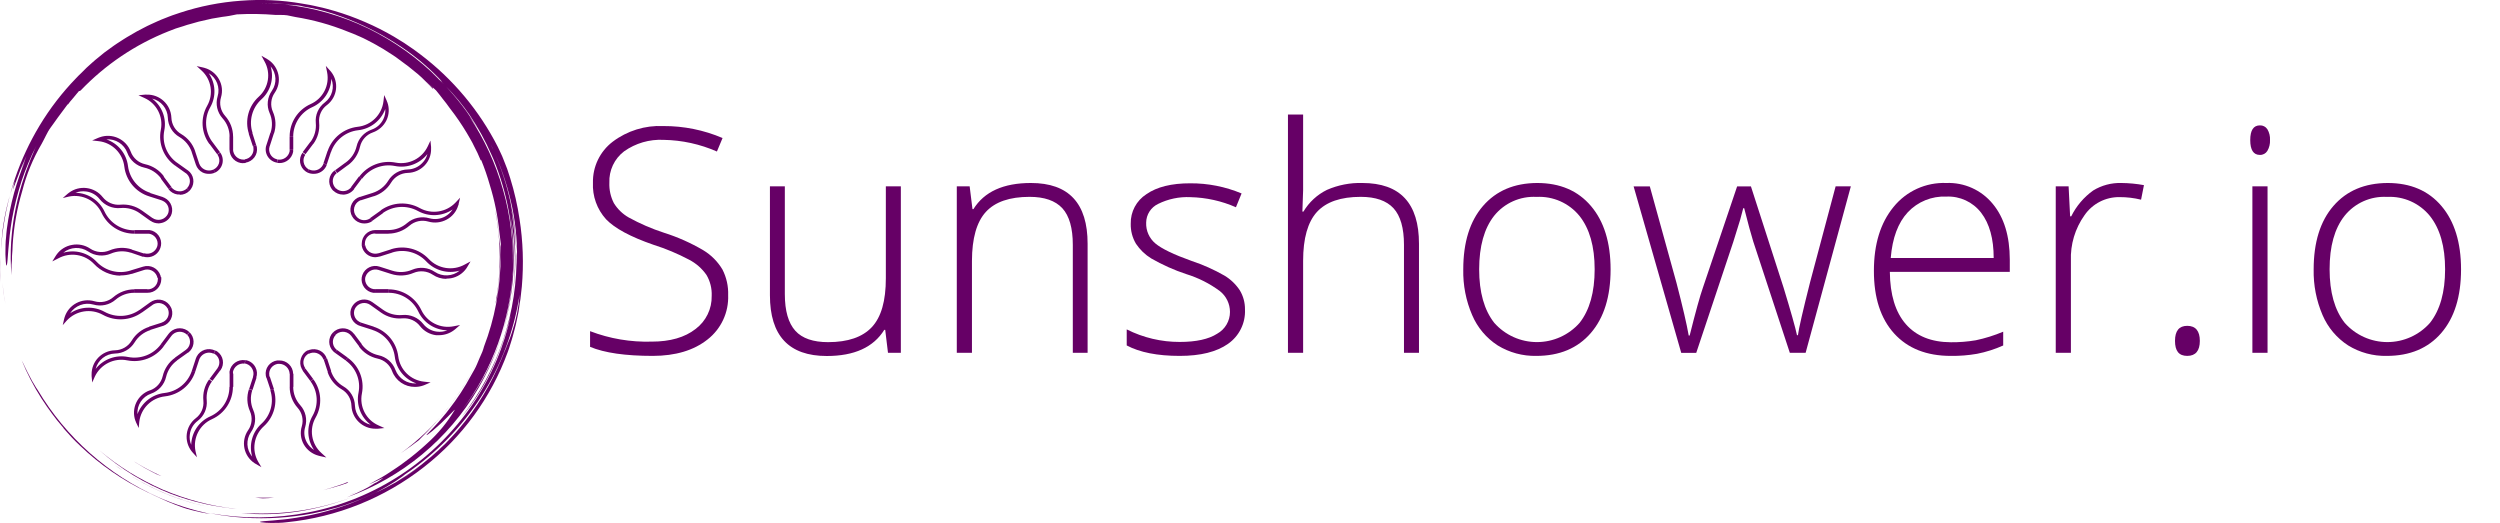
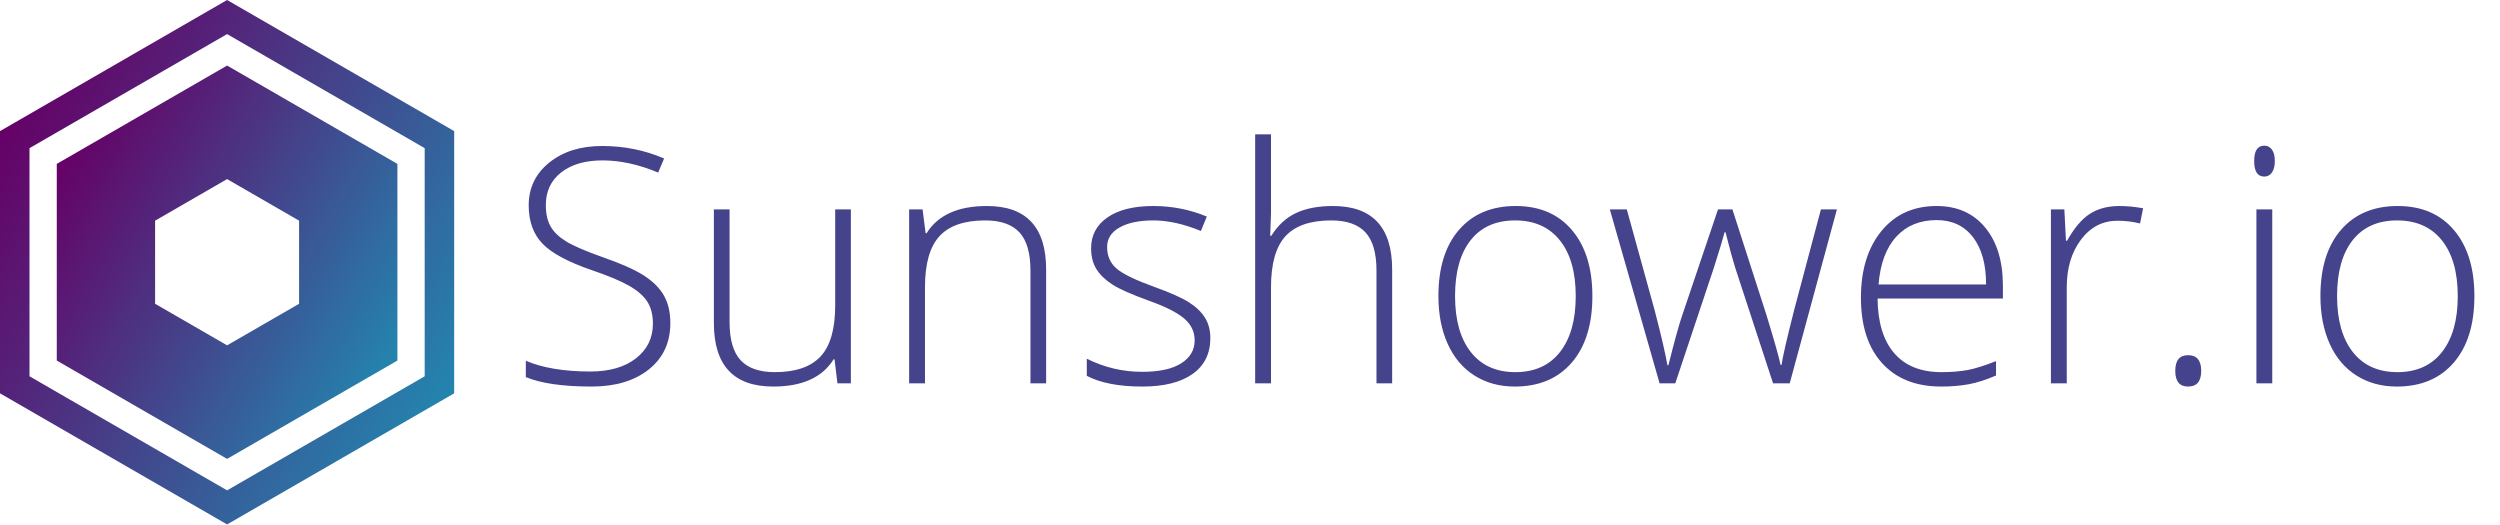
- <svg xmlns="http://www.w3.org/2000/svg" id="Layer_1" data-name="Layer 1" viewBox="0 0 478.16 100">
+ <svg xmlns="http://www.w3.org/2000/svg" xmlns:xlink="http://www.w3.org/1999/xlink" id="bf8f61e7-fcac-4ce7-ab6e-d38d9243bf4c" data-name="Layer 1" viewBox="0 0 3813.57 800">
  <defs>
-     <style>.cls-1{fill:#606;}</style>
+     <linearGradient id="f229be85-bdd8-4a9e-b034-8cef71da011f" y1="200" x2="692.82" y2="600" gradientUnits="userSpaceOnUse">
+       <stop offset="0" stop-color="#606" />
+       <stop offset="1" stop-color="#2385af" />
+     </linearGradient>
+     <linearGradient id="a2d39a07-4003-4224-83c7-93f98e752d7f" x1="86.6" y1="250" x2="606.22" y2="550" xlink:href="#f229be85-bdd8-4a9e-b034-8cef71da011f" />
  </defs>
-   <g id="logo">
-     <path class="cls-1" d="M9.62,78.75c-.36-.48-.71-1-1-1.47C8.91,77.78,9.26,78.27,9.62,78.75Z" />
-     <path class="cls-1" d="M12.17,81.94c1,1.14,2,2.25,3.15,3.31a49.57,49.57,0,0,0,12.9,8.91c1.76.81,3.37,1.64,5.27,2.36.47.18,1,.37,1.46.54s1,.32,1.6.48,1.14.29,1.76.42a18.21,18.21,0,0,0,1.94.33,50,50,0,0,1-9.91-3.17A51,51,0,0,1,7.21,74.59a9.9,9.9,0,0,1-.63-1l-.43-.71-.43-.82c-.29-.57-.62-1.15-.87-1.71s-.51-1.06-.71-1.45a45.52,45.52,0,0,0,3.79,7.3c.65,1,1.34,2,2.08,3l-.31-.41c.77,1.06,1.59,2.09,2.47,3.1Z" />
-     <path class="cls-1" d="M9.69,78.84l-.07-.09Z" />
-     <path class="cls-1" d="M.71,56.08c-.09-.67-.17-1.36-.26-2,.14,1.25.3,2.65.59,4l-.18-1C.8,56.76.74,56.42.71,56.08Z" />
-     <path class="cls-1" d="M46.12,98.14a44,44,0,0,0,11-.32,50.63,50.63,0,0,0,10.61-2.88A49.12,49.12,0,0,1,48.65,98.2C47.8,98.19,47,98.2,46.12,98.14Z" />
-     <path class="cls-1" d="M25,91l-.14-.09Z" />
-     <path class="cls-1" d="M24.81,90.86c-.46-.29-.91-.58-1.35-.88C23.9,90.28,24.35,90.57,24.81,90.86Z" />
-     <path class="cls-1" d="M23.46,90c-.48-.33-1-.66-1.43-1C22.49,89.32,23,89.65,23.46,90Z" />
-     <path class="cls-1" d="M30.14,93.76a45.85,45.85,0,0,0,9.2,3.08A47,47,0,0,1,25,91,44,44,0,0,0,30.14,93.76Z" />
-     <path class="cls-1" d="M95.14,56.64c0-.84.16-1.71.19-2.13a57,57,0,0,0,.4-7.27c-.06-.41-.23-1.19-.3-2.07s-.2-1.75-.3-2.6-.29-1.68-.46-2.51a47.06,47.06,0,0,1,.08,18.13C94.87,57.64,95,57.12,95.14,56.64Z" />
-     <path class="cls-1" d="M.48,44.15a42.43,42.43,0,0,1,2.35-9.58L2.46,36.3c.23-.51.6-1.69,1.11-2.94.12-.31.24-.63.37-1l.4-.92c.27-.6.5-1.16.73-1.6-.16.41-.32.85-.51,1.29L4,32.52l.81-1.8a58.65,58.65,0,0,0-2.12,6.19A50.53,50.53,0,0,0,1.31,43.8c-.08.54-.1,1.07-.15,1.57s-.1,1-.1,1.44c0,.91-.05,1.7,0,2.34.06,1.27.13,1.91.25,1.55.22-.7.22-4.33,1-8.87a54.88,54.88,0,0,1,1.8-7.17A47.7,47.7,0,0,1,7,27.79l-.32.68-.29.7-.6,1.42-.55,1.47c-.09.25-.19.49-.28.74s-.17.51-.25.76A51.15,51.15,0,0,0,3,39.83l-.3,1.61c-.11.54-.16,1.08-.24,1.62-.17,1.08-.23,2.17-.33,3.24a42.84,42.84,0,0,0,.07,6.32c0-.48,0-.91,0-1.33s0-.82.06-1.25,0-.88.06-1.4.07-1.11.1-1.8a46.18,46.18,0,0,1,1.83-10.3,34.85,34.85,0,0,1,3.7-9l.43-.81c.29-.54.53-1.08.84-1.62s.69-1,1-1.45.52-.76.79-1.11l2-2.69s0,.1-.11.25a14.93,14.93,0,0,1,1.06-1.32c.41-.46.8-1,1.13-1.36a.55.55,0,0,0,.34-.13A47.47,47.47,0,0,1,32.19,6l1.43-.55L35.07,5l.72-.24.73-.2L38,4.14c.83-.2,1.68-.4,2.54-.58l1.31-.22c.44-.07.88-.16,1.34-.2.9-.11,1.69-.33,2.11-.39a54.5,54.5,0,0,1,7.45.11l.93,0c.39,0,.83,0,1.25.07l1.6.33A45.61,45.61,0,0,1,66.39,6h0l1.21.47L68.83,7c.85.36,1.67.82,2.53,1.26.43.21.83.48,1.26.72a14.25,14.25,0,0,1,1.25.75c.81.53,1.63,1,2.39,1.6,1.29.91,2.48,1.85,3.55,2.75l.08.06,0,0,.78.7.75.74.75.74c.25.25.48.51.72.77a.48.48,0,0,1-.11-.33l-1.24-1.17,1.87,1.71c.2.25.42.5.62.77l.64.83.68.86.68.93a46.22,46.22,0,0,1,3.25,4.74c.47.84,1,1.66,1.39,2.52l.65,1.29.58,1.33c.17.28.1,0,.12,0a45.31,45.31,0,0,1,1.67,4.84,45.46,45.46,0,0,1,1.83,9.1c.12.73.17,1.47.28,2.2,0,.42,0,.94-.07,1.55s0,1.17,0,1.75,0,1.17-.07,1.76c0,.4-.07.83-.1,1.3s-.07,1-.14,1.51-.14,1.1-.22,1.69-.21,1.2-.31,1.83a46.86,46.86,0,0,1-2.32,8.19,8.62,8.62,0,0,1-.32,1c-.34.79-.7,1.56-1,2.32s-.75,1.47-1.14,2.17a45.43,45.43,0,0,1-4.27,6.55c-.18.23-.35.47-.53.69l-.54.64c-.35.41-.67.82-1,1.18-.67.71-1.24,1.38-1.77,1.88s-.55.65-.13.35c.21-.15.51-.38.86-.67l1.14-1c.42-.36.82-.76,1.2-1.14s.76-.73,1-1c.59-.63,1-1,.9-.84a27.5,27.5,0,0,1-5.24,6.36,49.1,49.1,0,0,1-4.48,3.69c-.84.65-1.78,1.24-2.73,1.88s-2,1.24-3.1,1.82c-2.41,1.29,1.81-.78,1.92-.8a11.09,11.09,0,0,1-1.28.87c-.79.42-1.58.84-2.4,1.2-.48.22-1,.45-1.44.65l-1.47.59.78-.3A40.21,40.21,0,0,0,72,92.24c-.5.3-1,.65-1.66,1s-1.32.69-2,1-1.34.61-2,.89a47.8,47.8,0,0,0,25.1-20.8,49.33,49.33,0,0,0,4.46-10A46.5,46.5,0,0,1,88.4,78.41a48.59,48.59,0,0,0,9.68-26.78c0,.53,0,1.07-.09,1.6s-.07,1.07-.13,1.6c-.14,1.06-.24,2.13-.45,3.18a47,47,0,0,1-1.5,6.25,48.55,48.55,0,0,0,2.23-11.57,50.68,50.68,0,0,0-.57-11.75,46.43,46.43,0,0,1,.33,16.55,47.89,47.89,0,0,0,.55-11.22c0-1.43-.23-2.86-.37-4.18s-.36-2.52-.55-3.5a58.53,58.53,0,0,1,1.23,9.59,50,50,0,0,0-4.1-18.78A51.07,51.07,0,0,1,98,39.82a45.14,45.14,0,0,1,.85,10.88c0-.42,0-.83,0-1.25s0-.84-.06-1.26A49.27,49.27,0,0,1,88.29,79.75a40.68,40.68,0,0,0,5.72-9,60.84,60.84,0,0,0,3.73-10.68,48.15,48.15,0,0,1-7.3,17.17A49.33,49.33,0,0,1,59,98a50.9,50.9,0,0,1-18.82.16l1.61.3c.54.1,1.09.16,1.63.23,1.08.17,2.18.24,3.27.33a52.48,52.48,0,0,0,13.15-.83c1.08-.24,2.17-.44,3.23-.75.53-.15,1.08-.28,1.61-.44l1.59-.51c-.8.24-1.65.57-2.55.81l-1.13.33a49.83,49.83,0,0,0,6.94-2.38c1-.44,2-.92,3-1.43a55,55,0,0,1-5.76,2.58,53.66,53.66,0,0,1-11.64,2.85c-.6.09-1.14.12-1.63.17l-1.3.13c-.77.06-1.34.09-1.73.13-.79.08-.91.15-.59.21a15.74,15.74,0,0,0,2,.13c.91,0,2,0,3-.14A50.83,50.83,0,0,0,81.09,89.33a49.26,49.26,0,0,0,16-21.93c.2-.5.35-1,.51-1.53s.33-1,.47-1.54c.26-1,.58-2.07.78-3.13l.33-1.58L99.41,58l.13-.8.09-.8.18-1.6a53.49,53.49,0,0,0-.44-12.89,52,52,0,0,0-1.78-7.81L97,32.29c-.22-.59-.44-1.14-.65-1.66l-.3-.75-.31-.67-.53-1.12A51.32,51.32,0,0,0,80.37,10.38l-1.21-.9-1.25-.85-.63-.43-.65-.4L75.33,7a49.68,49.68,0,0,0-5.5-2.78,50.29,50.29,0,0,0-5.89-2.14c-1-.27-2-.58-3.08-.79-.52-.11-1-.24-1.56-.34L57.72.68A46.76,46.76,0,0,0,46.08.14a48.19,48.19,0,0,0-11.66,2.3L33,2.92c-.47.16-.93.36-1.4.54s-.93.36-1.39.57l-1.36.62c-.46.2-.9.43-1.34.66L26.19,6l-1.29.75c-.43.25-.86.49-1.28.77l-1.25.81c-.42.26-.81.57-1.21.85s-.81.57-1.2.87L18.8,11c-.39.3-.76.62-1.13.95l-1.11,1-1,1c-.35.34-.71.67-1,1a50.35,50.35,0,0,0-7,9.09,52.22,52.22,0,0,0-4.66,10,53.39,53.39,0,0,0-2.72,20A63.42,63.42,0,0,1,.48,44.15ZM76.33,92A52.41,52.41,0,0,0,81,88.6,43.46,43.46,0,0,1,76.33,92ZM98,63.28c-.16.48-.3,1-.47,1.4L97,66l-.25.66-.28.65q-.27.65-.54,1.32a51,51,0,0,1-3.54,7,49.53,49.53,0,0,1-4.6,6.37c-.83,1-1.73,1.93-2.62,2.87l-1.39,1.33c-.45.45-.95.85-1.43,1.27l-1.2,1a47.1,47.1,0,0,0,4.24-3.87,48.81,48.81,0,0,1-6.28,5.39c-.56.38-1.1.79-1.67,1.15l-1.73,1.1-1.84,1c-.63.34-1.29.65-2,1,.39-.23.89-.5,1.44-.8s1.13-.65,1.69-1,1.08-.67,1.51-1a9.07,9.07,0,0,0,.94-.69l-.75.49c.27-.18.54-.35.81-.54l0,0a51.31,51.31,0,0,0,14.63-15,49.94,49.94,0,0,0,7.24-19.36A28.71,28.71,0,0,1,98,63.28ZM94.37,28.72c-.16-.36-.32-.73-.5-1.08A11.66,11.66,0,0,1,94.37,28.72ZM89.83,22A48.71,48.71,0,0,1,94,29.59l.39.88a49.14,49.14,0,0,1,3.7,20.11,50.27,50.27,0,0,0-.36-6.72,47.55,47.55,0,0,0-1.52-7.58,49.15,49.15,0,0,0-6.45-14c.26.35.54.74.82,1.15s.58.84.85,1.3l-.34-.59-.37-.57L90,22.44c-.5-.75-1-1.48-1.58-2.22S87.3,18.79,86.7,18.1c-.45-.5-.88-1-1.34-1.52A40.61,40.61,0,0,1,89.83,22ZM52.07.61c.79,0,1.58.12,2.37.17s1.29.15,1.93.22l.65.05c.25,0,.56.1.95.19a38.23,38.23,0,0,1,7.52,2,54.59,54.59,0,0,1,10.14,5,44.55,44.55,0,0,1,8.2,6.6c1.08,1.15.77.9.17.34l.89.93c-.4-.39-.78-.78-1.19-1.16l-1.24-1.1c.3.26,1,.88,1.53,1.33A50.09,50.09,0,0,0,70.34,5.4,48.77,48.77,0,0,0,54.48.86c.87.1,1.3.12,1.7.13C55.6.92,55,.83,54.42.78,53.62.73,52.83.66,52,.62L49.7.57C50.49.57,51.28.59,52.07.61Z" />
-     <path class="cls-1" d="M62.32,97.68l.23-.07-.72.19Z" />
-     <path class="cls-1" d="M86.23,77.33A45.27,45.27,0,0,0,91.8,67.8h0A45.85,45.85,0,0,1,76.64,86.7c1.28-.87,2.43-1.72,3.45-2.49A70.51,70.51,0,0,0,86.23,77.33Z" />
-     <path class="cls-1" d="M19,86.12a45.77,45.77,0,0,0,13.68,8.33,46.22,46.22,0,0,0,6.18,1.86c1,.26,2.11.43,3.17.62.53.09,1.07.14,1.6.22s1.07.14,1.61.18A47.09,47.09,0,0,1,38,96a50.45,50.45,0,0,1-6.86-2.35,54.62,54.62,0,0,1-6.39-3.34A50,50,0,0,1,19,86.12Z" />
-     <path class="cls-1" d="M66.58,92.17l-1.19.46-1.22.4c-.81.29-1.64.5-2.47.73.83-.21,1.67-.4,2.49-.66l1.23-.37,1.2-.43C66.57,92.27,66.29,92.32,66.58,92.17Z" />
-     <path class="cls-1" d="M52.5,95.18c-.62,0-1.25,0-1.88,0s-1.26,0-1.89,0l.85.08.7.06C51,95.29,51.76,95.27,52.5,95.18Z" />
-     <path class="cls-1" d="M27.64,89.49c.72.42,1.49.78,2.25,1.19a8.78,8.78,0,0,0,1,.37c-.93-.39-1.81-.87-2.71-1.32-.45-.23-.88-.49-1.31-.74s-.87-.49-1.28-.76l.5.33.53.31Z" />
-   </g>
-   <path id="SvgjsG1384" class="cls-1" d="M48.25,25.38,49,27.76l-.64.2-.79-2.38Zm3.47,0,.64.2L51.58,28l-.64-.2Zm-4.11.21a6.73,6.73,0,0,1,1.88-7.09,5.46,5.46,0,0,0,1.09-6.77L50,10.66l1.07.62.26.16a4.51,4.51,0,0,1,1.93,2.91,4.46,4.46,0,0,1-.72,3.4,3.7,3.7,0,0,0-.35,3.62,5.83,5.83,0,0,1,.2,4.21l-.64-.2a5.22,5.22,0,0,0-.18-3.75A4.34,4.34,0,0,1,52,17.37a3.83,3.83,0,0,0-.24-4.68A6.09,6.09,0,0,1,50,19a6.09,6.09,0,0,0-1.7,6.41Zm-.67,5.53-.1-.65a1.93,1.93,0,0,0,1.63-2.19h0c0-.1,0-.2-.07-.3l.63-.2a2.79,2.79,0,0,1,.1.39,2.53,2.53,0,0,1-.47,1.92A2.64,2.64,0,0,1,46.94,31.12Zm6.09,0a2.58,2.58,0,0,1-2.1-3.32s0,0,0,0l.64.2a1.92,1.92,0,0,0,1.23,2.42h0l.3.07Zm-12.43-4,1.49,2-.54.39-1.49-2Zm3.29-1h.7v2.5h-.7Zm-3.83,1.44a6.73,6.73,0,0,1-.44-7.32,5.46,5.46,0,0,0-1.09-6.77l-.91-.83,1.22.27.3.08a4.54,4.54,0,0,1,2.75,2.18,4.43,4.43,0,0,1,.38,3.45,3.73,3.73,0,0,0,.8,3.56,5.92,5.92,0,0,1,1.51,3.95h-.67a5.22,5.22,0,0,0-1.35-3.51,4.37,4.37,0,0,1-.94-4.18A3.86,3.86,0,0,0,39.92,14a6.1,6.1,0,0,1,.29,6.52,6.08,6.08,0,0,0,.39,6.61ZM41.16,33l-.3-.59a1.92,1.92,0,0,0,1-1.12,1.88,1.88,0,0,0-.12-1.47,2.26,2.26,0,0,0-.16-.26l.54-.39A2.58,2.58,0,0,1,41.16,33Zm5.37-1.78A2.61,2.61,0,0,1,43.9,28.6h.67a2,2,0,0,0,2,1.93l.31,0,.1.65A2.73,2.73,0,0,1,46.53,31.19Zm-12.66-.1,2.06,1.47-.39.54-2.06-1.47Zm3.44-2.21.79,2.38-.64.2-.79-2.38Zm-3.84,2.75a6.76,6.76,0,0,1-2.71-6.83,5.49,5.49,0,0,0-3.16-6.1l-1.12-.51,1.24-.12.31,0a4.6,4.6,0,0,1,4.75,4.4,3.76,3.76,0,0,0,1.88,3.14,6,6,0,0,1,2.67,3.29l-.64.2a5.35,5.35,0,0,0-2.38-2.93,4.41,4.41,0,0,1-2.21-3.69,3.9,3.9,0,0,0-3-3.65,6.12,6.12,0,0,1,2.32,6.11,6.09,6.09,0,0,0,2.45,6.16Zm2.77,4.87L35.76,36a1.91,1.91,0,0,0,0-2.7l0,0-.23-.2.39-.53a2.58,2.58,0,0,1,.59,3.6,3,3,0,0,1-.27.33ZM40,33.25A2.74,2.74,0,0,1,38.77,33a2.61,2.61,0,0,1-1.31-1.51l.64-.2a2,2,0,0,0,2.46,1.24,1.39,1.39,0,0,0,.28-.12l.3.59a2.5,2.5,0,0,1-.38.15A2.36,2.36,0,0,1,40,33.25ZM28.72,36.92l2.42.77-.21.63-2.42-.77Zm2.58-3.16,1.49,2-.54.39-1.49-2Zm-2.79,3.79a6.83,6.83,0,0,1-4.73-5.67A5.55,5.55,0,0,0,18.86,27l-1.23-.14,1.14-.49.29-.11A4.65,4.65,0,0,1,25,29a3.8,3.8,0,0,0,2.77,2.41,6.06,6.06,0,0,1,3.58,2.32l-.55.39a5.41,5.41,0,0,0-3.19-2.06,4.46,4.46,0,0,1-3.26-2.84,3.94,3.94,0,0,0-4-2.56,6.19,6.19,0,0,1,4.13,5.1,6.19,6.19,0,0,0,4.27,5.12Zm4.15,3.78-.6-.3a1.88,1.88,0,0,0,.12-1.47,1.92,1.92,0,0,0-1-1.12,1.69,1.69,0,0,0-.28-.12l.21-.63a1.8,1.8,0,0,1,.38.16,2.61,2.61,0,0,1,1.31,1.51A2.56,2.56,0,0,1,32.66,41.33Zm1.72-4.13-.42,0a2.65,2.65,0,0,1-1.72-1l.54-.39a2,2,0,0,0,2.73.43l.23-.2.48.47a2.58,2.58,0,0,1-1.84.75ZM25.69,44h2.5v.7h-2.5Zm1.42-3.76,2.06,1.47-.39.54-2.06-1.47ZM25.69,44.7a6.91,6.91,0,0,1-6.27-4,5.64,5.64,0,0,0-6.21-3.11L12,37.88l.93-.81.24-.19a4.66,4.66,0,0,1,6.47.82A3.84,3.84,0,0,0,23,39.15a6.13,6.13,0,0,1,4.13,1.11l-.39.53a5.48,5.48,0,0,0-3.68-1,4.52,4.52,0,0,1-4-1.7,3.88,3.88,0,0,0-2.62-1.47,4,4,0,0,0-2,.25A6.26,6.26,0,0,1,20,40.48a6.28,6.28,0,0,0,5.66,3.57v.65ZM30.79,47l-.66-.1a1.93,1.93,0,0,0-1.63-2.2h0a1.56,1.56,0,0,0-.31,0V44a2.73,2.73,0,0,1,.41,0,2.59,2.59,0,0,1,2.19,3Zm-.48-4.28a2.6,2.6,0,0,1-1.54-.5l.39-.53a2,2,0,0,0,2.74-.43,2.26,2.26,0,0,0,.16-.26l.6.3a2.63,2.63,0,0,1-1.94,1.38A1.84,1.84,0,0,1,30.31,42.74ZM27.37,51l.21.63-2.42.77L25,51.72Zm-2.2-3.27,2.42.77-.21.63L25,48.31Zm-2.13,5A7.05,7.05,0,0,1,18,50.5a5.67,5.67,0,0,0-6.88-1.07L10,50,10.62,49c.05-.09.11-.17.17-.26a4.6,4.6,0,0,1,3-1.9,4.66,4.66,0,0,1,3.46.71,3.89,3.89,0,0,0,3.68.35,6.13,6.13,0,0,1,4.28-.2l-.21.63a5.44,5.44,0,0,0-3.81.18,4.55,4.55,0,0,1-4.33-.41,4,4,0,0,0-4.76.24,6.32,6.32,0,0,1,6.39,1.74A6.32,6.32,0,0,0,25,51.73l.21.63A7.26,7.26,0,0,1,23,52.68Zm7.08.43a2,2,0,0,0-2.28-1.59l-.26.06L27.37,51a2.65,2.65,0,0,1,3.33,1.71c0,.11.06.23.09.34ZM28.18,49.2a2.45,2.45,0,0,1-.81-.13l.21-.63a2,2,0,0,0,2.47-1.24,1.63,1.63,0,0,0,.07-.3l.66.1a2,2,0,0,1-.1.4A2.61,2.61,0,0,1,28.18,49.2Zm.6,8.58.4.54-2.06,1.47-.39-.53ZM25.69,55.3h2.5V56h-2.5ZM12,62.19l.27-1.2a2.45,2.45,0,0,1,.08-.29,4.63,4.63,0,0,1,5.72-3.08,3.85,3.85,0,0,0,3.61-.79,6.14,6.14,0,0,1,4-1.49V56a5.43,5.43,0,0,0-3.57,1.32,4.55,4.55,0,0,1-4.25.93,4,4,0,0,0-4.45,1.67A6.34,6.34,0,0,1,20,59.64a6.33,6.33,0,0,0,6.72-.39l.39.53a7,7,0,0,1-7.44.43,5.67,5.67,0,0,0-6.88,1.08ZM32.06,59a2,2,0,0,0-2.63-.84,2.26,2.26,0,0,0-.26.16l-.39-.53a2.5,2.5,0,0,1,.35-.21,2.64,2.64,0,0,1,2-.15,2.61,2.61,0,0,1,1.53,1.29Zm-3.87-3v-.66a1.93,1.93,0,0,0,2-1.89c0-.11,0-.22,0-.33l.66-.1a2.69,2.69,0,0,1,0,.4A2.61,2.61,0,0,1,28.19,56Zm4.06,7.85.54.39-1.5,2-.54-.39Zm-1.32-2.14.21.63-2.42.77-.21-.63ZM17.64,73.16l-.12-1.22c0-.1,0-.2,0-.3A4.57,4.57,0,0,1,22,67a3.84,3.84,0,0,0,3.19-1.85,6,6,0,0,1,3.35-2.64l.21.63a5.42,5.42,0,0,0-3,2.34A4.47,4.47,0,0,1,22,67.62a3.93,3.93,0,0,0-3.71,2.94,6.31,6.31,0,0,1,6.21-2.28,6.29,6.29,0,0,0,6.26-2.41l.54.39a7,7,0,0,1-6.94,2.67A5.61,5.61,0,0,0,18.15,72Zm15.15-8.92-.54-.39a2.61,2.61,0,0,1,.27-.31,2.66,2.66,0,0,1,3.72,0l-.48.47A2,2,0,0,0,33,64,2.2,2.2,0,0,0,32.79,64.24Zm-1.66-1.91-.21-.63a1.93,1.93,0,0,0,1.27-2.4v0a1.39,1.39,0,0,0-.12-.28l.6-.3a3,3,0,0,1,.16.37,2.59,2.59,0,0,1-1.67,3.26Zm6.33,6.24.64.2-.78,2.38-.64-.2Zm-1.93-1.64.39.53-2.06,1.47-.39-.53Zm-9,14.93L26,80.74c0-.09-.08-.19-.11-.28a4.54,4.54,0,0,1,2.73-5.79l.05,0a3.78,3.78,0,0,0,2.45-2.73,6,6,0,0,1,2.36-3.52l.39.53a5.35,5.35,0,0,0-2.1,3.13,4.45,4.45,0,0,1-2.88,3.21,3.88,3.88,0,0,0-2.6,3.93,6.26,6.26,0,0,1,5.19-4.06,6.22,6.22,0,0,0,5.2-4.2l.64.2a6.91,6.91,0,0,1-5.76,4.65,5.56,5.56,0,0,0-4.92,4.85ZM38.1,68.77l-.64-.2a1.8,1.8,0,0,1,.16-.38,2.65,2.65,0,0,1,3.54-1.13l-.3.59a2,2,0,0,0-2.64.85,1.11,1.11,0,0,0-.12.27Zm-2.18-1.31-.39-.53A1.91,1.91,0,0,0,36,64.27s0,0,0,0a2.2,2.2,0,0,0-.2-.23l.47-.47a2.61,2.61,0,0,1,.27.31A2.57,2.57,0,0,1,36,67.44Zm8,4h.7V74h-.7Zm-2.34-1,.54.39-1.49,2-.54-.39Zm-3.91,17-.83-.92-.2-.24A4.48,4.48,0,0,1,37.43,80a3.71,3.71,0,0,0,1.47-3.34A5.92,5.92,0,0,1,40,72.56l.54.39a5.27,5.27,0,0,0-1,3.62,4.39,4.39,0,0,1-1.73,3.93,3.81,3.81,0,0,0-1.5,2.57,3.72,3.72,0,0,0,.26,2,6.14,6.14,0,0,1,3.66-5.44A6.16,6.16,0,0,0,43.88,74h.67a6.8,6.8,0,0,1-4,6.17,5.48,5.48,0,0,0-3.16,6.11Zm6.93-16H43.9a2.83,2.83,0,0,1,0-.41,2.63,2.63,0,0,1,3-2.15l-.11.65a2,2,0,0,0-2.24,1.6C44.58,71.3,44.58,71.4,44.57,71.5Zm-2.48-.62-.54-.39a1.9,1.9,0,0,0-.4-2.67l0,0a2.26,2.26,0,0,0-.26-.16l.3-.59a2.5,2.5,0,0,1,.35.21,2.56,2.56,0,0,1,.61,3.57A.09.09,0,0,1,42.09,70.88Zm9.48,1.18.79,2.38-.64.2-.79-2.38Zm-3.17,0,.64.2-.78,2.38-.64-.2ZM50,89.36l-1.07-.62-.26-.16a4.49,4.49,0,0,1-1.26-6.23l.05-.07a3.7,3.7,0,0,0,.35-3.62,5.83,5.83,0,0,1-.2-4.21l.64.2a5.22,5.22,0,0,0,.18,3.75A4.34,4.34,0,0,1,48,82.66a3.85,3.85,0,0,0,.24,4.68A6.13,6.13,0,0,1,50,81.05a6.09,6.09,0,0,0,1.7-6.41l.64-.2a6.73,6.73,0,0,1-1.88,7.09,5.46,5.46,0,0,0-1.09,6.77Zm.94-17.1a2.6,2.6,0,0,1-.1-.4,2.53,2.53,0,0,1,.47-1.92,2.59,2.59,0,0,1,1.72-1l.11.65a2,2,0,0,0-1.28.77,1.88,1.88,0,0,0-.35,1.43c0,.1,0,.2.07.3Zm-1.91,0-.64-.2a1.88,1.88,0,0,0-.12-1.47,2,2,0,0,0-1.14-1l-.3-.07.1-.65a2.57,2.57,0,0,1,1.93,1.38A2.47,2.47,0,0,1,49,72.26Zm9.39-1.76,1.49,2-.54.39-1.49-2Zm-3,1h.7V74h-.7Zm7,16-1.22-.27-.3-.08A4.58,4.58,0,0,1,58.1,85a4.43,4.43,0,0,1-.38-3.45,3.73,3.73,0,0,0-.8-3.56,5.92,5.92,0,0,1-1.51-4h.67a5.22,5.22,0,0,0,1.35,3.51,4.37,4.37,0,0,1,.94,4.18,3.76,3.76,0,0,0,.33,2.95,3.92,3.92,0,0,0,1.37,1.43,6.08,6.08,0,0,1-.29-6.52,6.08,6.08,0,0,0-.39-6.61l.54-.39a6.73,6.73,0,0,1,.44,7.32,5.46,5.46,0,0,0,1.09,6.77Zm-4.49-16.6a2,2,0,0,1-.21-.35,2.53,2.53,0,0,1-.16-2A2.61,2.61,0,0,1,58.82,67l.3.59a1.92,1.92,0,0,0-1,1.12,1.88,1.88,0,0,0,.12,1.47,2.26,2.26,0,0,0,.16.26Zm-1.81.62H55.4a2,2,0,0,0-2-1.93l-.31,0L53,68.94l.41,0A2.61,2.61,0,0,1,56.07,71.5Zm8.37-4.57L66.5,68.4l-.39.53-2.06-1.47Zm-1.93,1.63.78,2.38-.64.2-.78-2.38ZM71.83,82a4.59,4.59,0,0,1-4.61-4.4,3.76,3.76,0,0,0-1.88-3.14,6,6,0,0,1-2.68-3.29l.64-.2a5.32,5.32,0,0,0,2.38,2.93,4.41,4.41,0,0,1,2.21,3.68,3.88,3.88,0,0,0,3,3.65,6.12,6.12,0,0,1-2.32-6.11,6.09,6.09,0,0,0-2.45-6.16l.39-.53a6.76,6.76,0,0,1,2.71,6.83,5.48,5.48,0,0,0,3.17,6.1l1.13.51L72.27,82,72,82ZM64.05,67.46a3.88,3.88,0,0,1-.31-.26,2.57,2.57,0,0,1-.05-3.62l.05,0,.48.47a1.91,1.91,0,0,0,0,2.69l0,0,.23.2Zm-2.18,1.31a2,2,0,0,0-2.47-1.24,1.39,1.39,0,0,0-.28.12l-.31-.59a2.5,2.5,0,0,1,.38-.15,2.7,2.7,0,0,1,2,.15,2.61,2.61,0,0,1,1.31,1.51Zm7.18-7.07,2.42.77-.21.63-2.42-.77Zm-1.33,2.15,1.5,2-.54.39-1.5-2ZM79.38,74A4.61,4.61,0,0,1,75,71a3.8,3.8,0,0,0-2.77-2.41,6,6,0,0,1-3.58-2.32l.54-.39a5.41,5.41,0,0,0,3.19,2.06,4.45,4.45,0,0,1,3.26,2.83,4,4,0,0,0,4,2.56,6.19,6.19,0,0,1-4.13-5.1,6.19,6.19,0,0,0-4.27-5.12l.2-.63a6.86,6.86,0,0,1,4.73,5.67A5.56,5.56,0,0,0,81.12,73l1.24.14-1.14.49-.29.11A4.82,4.82,0,0,1,79.38,74ZM68.84,62.33a2.5,2.5,0,0,1-.38-.15,2.62,2.62,0,0,1-1.31-1.5,2.51,2.51,0,0,1,.16-2l.6.3a1.92,1.92,0,0,0,.84,2.58h0a1.69,1.69,0,0,0,.28.12Zm-1.66,1.91a2,2,0,0,0-2.74-.42,1.43,1.43,0,0,0-.23.2l-.48-.47a2.51,2.51,0,0,1,.31-.26,2.65,2.65,0,0,1,3.67.57Zm4.61-8.94h2.5V56h-2.5Zm-.59,2.48,2.06,1.47-.39.53-2.06-1.47ZM84,64.11a4,4,0,0,1-.6,0,4.6,4.6,0,0,1-3.06-1.73A3.83,3.83,0,0,0,77,60.89a6.12,6.12,0,0,1-4.13-1.11l.39-.53a5.48,5.48,0,0,0,3.68,1,4.52,4.52,0,0,1,4,1.7,3.93,3.93,0,0,0,2.62,1.48,4.1,4.1,0,0,0,2-.25A6.26,6.26,0,0,1,80,59.57,6.27,6.27,0,0,0,74.31,56v-.66a6.93,6.93,0,0,1,6.27,3.95,5.63,5.63,0,0,0,6.21,3.11L88,62.16l-.94.81-.24.19A4.73,4.73,0,0,1,84,64.11ZM71.79,56a2.83,2.83,0,0,1-.41,0A2.6,2.6,0,0,1,69.19,53h0l.66.1a1.93,1.93,0,0,0,1.62,2.2h0a1.56,1.56,0,0,0,.31,0Zm-3.88,3-.6-.3a2.56,2.56,0,0,1,.22-.35,2.65,2.65,0,0,1,3.67-.57l-.39.53a2,2,0,0,0-2.74.43A2.26,2.26,0,0,0,67.91,59Zm6.9-11.32.21.63-2.42.77-.21-.63ZM72.6,51l2.42.77-.21.63-2.42-.77Zm12.77,2.34a4.62,4.62,0,0,1-2.59-.79,3.91,3.91,0,0,0-3.69-.35,6.13,6.13,0,0,1-4.28.2l.21-.63a5.44,5.44,0,0,0,3.81-.18,4.55,4.55,0,0,1,4.33.41,4,4,0,0,0,4.76-.24A6.34,6.34,0,0,1,81.53,50,6.32,6.32,0,0,0,75,48.3l-.21-.63A7,7,0,0,1,82,49.53a5.67,5.67,0,0,0,6.88,1.07L90,50l-.63,1.06-.16.26a4.6,4.6,0,0,1-2.95,1.9A6.94,6.94,0,0,1,85.37,53.29ZM71.78,49.2A2.63,2.63,0,0,1,69.19,47l.66-.1a1.91,1.91,0,0,0,.78,1.26,2,2,0,0,0,1.46.34l.3-.07.21.63a2.59,2.59,0,0,1-.4.09A2,2,0,0,1,71.78,49.2Zm-1.92,3.91L69.2,53a2,2,0,0,1,.1-.4A2.63,2.63,0,0,1,72.61,51l-.21.63a2,2,0,0,0-2.47,1.24A1,1,0,0,0,69.86,53.11Zm3-12.87.39.53L71.2,42.24l-.39-.54ZM71.79,44h2.5v.7h-2.5Zm2.5.69V44a5.44,5.44,0,0,0,3.57-1.33,4.56,4.56,0,0,1,4.25-.93,4,4,0,0,0,3-.32,4,4,0,0,0,1.46-1.35,6.38,6.38,0,0,1-6.63.29,6.33,6.33,0,0,0-6.72.39l-.39-.53a7,7,0,0,1,7.44-.43,5.67,5.67,0,0,0,6.88-1.07l.85-.91L87.72,39c0,.1,0,.2-.08.3A4.51,4.51,0,0,1,85.43,42a4.66,4.66,0,0,1-3.51.38,3.85,3.85,0,0,0-3.61.79A6.23,6.23,0,0,1,74.29,44.69Zm-4.63-1.95a2.45,2.45,0,0,1-.81-.13,2.61,2.61,0,0,1-1.53-1.29l.6-.3a2,2,0,0,0,1.14,1,2,2,0,0,0,1.5-.12,2.26,2.26,0,0,0,.26-.16l.39.54a2.5,2.5,0,0,1-.35.21A2.69,2.69,0,0,1,69.66,42.74ZM69.19,47a2.73,2.73,0,0,1,0-.41A2.61,2.61,0,0,1,71.79,44v.66a1.92,1.92,0,0,0-2,1.88c0,.12,0,.23,0,.35Zm-.52-13.25.54.39-1.5,2-.54-.39Zm2.59,3.15.21.63-2.42.77-.21-.63Zm.21.63-.21-.63a5.42,5.42,0,0,0,3-2.34A4.47,4.47,0,0,1,78,32.41a3.93,3.93,0,0,0,2.75-1.22,3.76,3.76,0,0,0,1-1.73,6.32,6.32,0,0,1-6.21,2.29,6.31,6.31,0,0,0-6.27,2.41l-.54-.39a7,7,0,0,1,6.94-2.67A5.62,5.62,0,0,0,81.81,28l.52-1.11.12,1.22c0,.1,0,.2,0,.3a4.46,4.46,0,0,1-1.25,3.25A4.61,4.61,0,0,1,78,33.07a3.84,3.84,0,0,0-3.19,1.85A6,6,0,0,1,71.47,37.55Zm-5.87-.31a2.64,2.64,0,0,1-1.86-.76l.48-.47A2,2,0,0,0,67,36a2.2,2.2,0,0,0,.2-.23l.54.39a2.65,2.65,0,0,1-2.13,1.07Zm1.71,4.09c-.06-.12-.11-.25-.16-.38a2.53,2.53,0,0,1,.16-2,2.61,2.61,0,0,1,1.53-1.29l.21.63a2,2,0,0,0-1.14,1,1.93,1.93,0,0,0,0,1.75ZM62.65,28.88l.64.2-.79,2.38-.64-.21Zm3.45,2.21.39.53-2,1.48-.4-.53Zm.4.54-.39-.54A5.28,5.28,0,0,0,68.2,28a4.45,4.45,0,0,1,2.88-3.21,3.89,3.89,0,0,0,2.24-2,3.81,3.81,0,0,0,.37-1.94,6.26,6.26,0,0,1-5.19,4.06,6.22,6.22,0,0,0-5.2,4.2l-.64-.21a6.9,6.9,0,0,1,5.76-4.65,5.56,5.56,0,0,0,4.92-4.85l.14-1.22.5,1.12c0,.09.08.19.11.28A4.45,4.45,0,0,1,73.92,23a4.6,4.6,0,0,1-2.61,2.33,3.79,3.79,0,0,0-2.45,2.73A6,6,0,0,1,66.5,31.63ZM60,33.25A2.74,2.74,0,0,1,58.81,33l.3-.59a2,2,0,0,0,2.64-.84,1.39,1.39,0,0,0,.12-.28l.64.21a1.73,1.73,0,0,1-.16.37A2.62,2.62,0,0,1,60,33.25Zm3.74,3.24a2.61,2.61,0,0,1-.27-.31A2.57,2.57,0,0,1,64,32.59l0,0,.4.53A1.91,1.91,0,0,0,64,35.75l0,0a2.2,2.2,0,0,0,.2.23ZM55.39,26.1h.7v2.5h-.7Zm4,1,.54.39-1.5,2-.54-.39Zm.55.42-.54-.39a5.27,5.27,0,0,0,1-3.62,4.36,4.36,0,0,1,1.73-3.92,3.85,3.85,0,0,0,1.24-4.53,6.17,6.17,0,0,1-3.66,5.44,6.17,6.17,0,0,0-3.63,5.58H55.4a6.78,6.78,0,0,1,4-6.17,5.48,5.48,0,0,0,3.16-6.11l-.24-1.2.82.92.2.23a4.5,4.5,0,0,1-.76,6.31l-.07.05a3.72,3.72,0,0,0-1.47,3.34A5.93,5.93,0,0,1,59.92,27.54Zm-6.48,3.65a2.73,2.73,0,0,1-.41,0l.11-.65a2,2,0,0,0,2.24-1.6,1.53,1.53,0,0,0,0-.3h.67a2.83,2.83,0,0,1,0,.41A2.65,2.65,0,0,1,53.44,31.19ZM58.81,33a2.5,2.5,0,0,1-.35-.21,2.55,2.55,0,0,1-.61-3.57l0,0,.54.39A1.88,1.88,0,0,0,58.07,31a1.94,1.94,0,0,0,1,1.42Z" />
-   <path class="cls-1" d="M139.27,56.44a10.27,10.27,0,0,1-3.94,8.49q-3.95,3.13-10.47,3.14-7.86,0-12-1.73v-3a30.41,30.41,0,0,0,11.8,2q5.28,0,8.37-2.41a7.69,7.69,0,0,0,3.09-6.35,7.23,7.23,0,0,0-1-4,9.23,9.23,0,0,0-3.34-2.92,40.71,40.71,0,0,0-6.79-2.84q-6.57-2.27-9.07-4.88a9.71,9.71,0,0,1-2.51-7,9.6,9.6,0,0,1,3.77-7.83,14.91,14.91,0,0,1,9.68-3,28.44,28.44,0,0,1,11.34,2.29l-1.08,2.58a26.4,26.4,0,0,0-10.2-2.23,12,12,0,0,0-7.56,2.2,7.17,7.17,0,0,0-2.81,6,7.88,7.88,0,0,0,.86,3.9,7.94,7.94,0,0,0,2.83,2.74,39.09,39.09,0,0,0,6.74,2.92,36.45,36.45,0,0,1,7.53,3.35,10.66,10.66,0,0,1,3.67,3.69A10,10,0,0,1,139.27,56.44Z" />
-   <path class="cls-1" d="M150.11,35.64V56.26c0,3.2.68,5.53,2,7s3.44,2.18,6.27,2.18q5.68,0,8.37-2.87t2.68-9.35V35.64h2.87V67.48h-2.46l-.53-4.39h-.18q-3.1,5-11,5-10.87,0-10.87-11.63V35.64Z" />
-   <path class="cls-1" d="M205.19,67.48V46.83q0-4.81-2-7c-1.35-1.46-3.44-2.18-6.27-2.18q-5.72,0-8.36,2.88t-2.66,9.36V67.48H183V35.64h2.46L186,40h.18q3.1-5,11-5,10.85,0,10.84,11.63V67.48Z" />
-   <path class="cls-1" d="M238.12,59.19a7.58,7.58,0,0,1-3.25,6.58q-3.26,2.3-9.23,2.3-6.39,0-10.14-2V63a22.38,22.38,0,0,0,10.14,2.4q4.71,0,7.16-1.57a4.76,4.76,0,0,0,2.45-4.17,5.08,5.08,0,0,0-1.95-4,21.37,21.37,0,0,0-6.4-3.23,36.4,36.4,0,0,1-6.71-3,9.39,9.39,0,0,1-2.92-2.81,7.12,7.12,0,0,1-1-3.83,6.52,6.52,0,0,1,3-5.65q3-2.09,8.39-2.08A25.06,25.06,0,0,1,237.47,37l-1.08,2.64a22.88,22.88,0,0,0-8.7-1.93A12.57,12.57,0,0,0,221.51,39a4,4,0,0,0-2.29,3.57,4.93,4.93,0,0,0,1.77,4q1.78,1.5,6.93,3.34a34.5,34.5,0,0,1,6.27,2.8,9.13,9.13,0,0,1,2.95,2.83A6.93,6.93,0,0,1,238.12,59.19Z" />
-   <path class="cls-1" d="M268.53,67.48V46.83q0-4.81-2-7c-1.35-1.46-3.44-2.18-6.27-2.18q-5.72,0-8.37,2.88c-1.76,1.93-2.65,5.05-2.65,9.36V67.48h-2.9V21.9h2.9V36.4l-.14,4.07h.2a10.74,10.74,0,0,1,4.51-4.16A15.81,15.81,0,0,1,260.56,35q10.85,0,10.84,11.63V67.48Z" />
-   <path class="cls-1" d="M308.05,51.51q0,7.8-3.78,12.18t-10.43,4.38a13.57,13.57,0,0,1-7.38-2,12.94,12.94,0,0,1-4.89-5.81,20.92,20.92,0,0,1-1.7-8.73q0-7.78,3.78-12.14T294,35q6.56,0,10.3,4.41T308.05,51.51Zm-25.14,0q0,6.57,2.89,10.24a10.89,10.89,0,0,0,16.32,0Q305,58.08,305,51.51t-2.91-10.22a9.9,9.9,0,0,0-8.19-3.63,9.72,9.72,0,0,0-8.13,3.62Q282.92,44.9,282.91,51.51Z" />
-   <path class="cls-1" d="M342.33,67.48l-7-21.3q-.67-2.16-1.73-6.36h-.18L332.84,42l-1.32,4.25-7.09,21.24h-2.87l-9.11-31.84h3.1l5.1,18.45q1.78,6.85,2.34,10.08h.18q1.72-6.86,2.52-9.11l6.56-19.42h2.64L341.13,55q2.1,6.89,2.57,9.11h.18q.24-1.9,2.34-10.19l4.87-18.28H354l-8.65,31.84Z" />
-   <path class="cls-1" d="M373.12,68.07q-6.94,0-10.83-4.28t-3.88-12q0-7.62,3.75-12.2A12.37,12.37,0,0,1,372.27,35,10.92,10.92,0,0,1,381.15,39q3.24,3.91,3.25,10.66V52H361.46q.06,6.57,3.06,10t8.6,3.46a27,27,0,0,0,4.79-.38,28.72,28.72,0,0,0,5.23-1.64v2.64a23.28,23.28,0,0,1-5,1.59A27.14,27.14,0,0,1,373.12,68.07Zm-.85-30.47a9.53,9.53,0,0,0-7.38,3q-2.79,3-3.26,8.75h19.69c0-3.7-.8-6.58-2.4-8.66A7.92,7.92,0,0,0,372.27,37.6Z" />
-   <path class="cls-1" d="M405.73,35a25.24,25.24,0,0,1,4.33.41l-.55,2.78a17.13,17.13,0,0,0-4.14-.49,8,8,0,0,0-6.67,3.45,14.1,14.1,0,0,0-2.61,8.73V67.48h-2.9V35.64h2.46l.29,5.74h.21a13.36,13.36,0,0,1,4.19-4.94A9.78,9.78,0,0,1,405.73,35Z" />
-   <path class="cls-1" d="M416,65.2q0-2.88,2.34-2.88c1.61,0,2.41,1,2.41,2.88s-.8,2.87-2.41,2.87S416,67.11,416,65.2Z" />
-   <path class="cls-1" d="M430.39,26.79c0-1.88.62-2.81,1.85-2.81a1.62,1.62,0,0,1,1.42.73,3.61,3.61,0,0,1,.51,2.08,3.7,3.7,0,0,1-.51,2.08,1.61,1.61,0,0,1-1.42.76C431,29.63,430.39,28.68,430.39,26.79Zm3.31,40.69h-2.9V35.64h2.9Z" />
-   <path class="cls-1" d="M470.71,51.51q0,7.8-3.78,12.18T456.5,68.07a13.52,13.52,0,0,1-7.38-2,13,13,0,0,1-4.9-5.81,21.08,21.08,0,0,1-1.7-8.73q0-7.78,3.78-12.14T456.67,35q6.57,0,10.3,4.41T470.71,51.51Zm-25.14,0q0,6.57,2.89,10.24a10.88,10.88,0,0,0,16.31,0q2.89-3.68,2.89-10.24t-2.92-10.22a9.89,9.89,0,0,0-8.18-3.63,9.72,9.72,0,0,0-8.13,3.62Q445.56,44.9,445.57,51.51Z" />
+   <text transform="translate(775 584.77)" style="font-size:500px;fill:#45438b;font-family:OpenSans-Light, Open Sans Light;font-weight:300">Sunshower.io</text>
+   <path d="M346.41,52,647.82,226V574L346.41,748,45,574V226L346.41,52m0-52L0,200V600L346.41,800,692.82,600V200L346.41,0Z" transform="translate(0)" style="fill:url(#f229be85-bdd8-4a9e-b034-8cef71da011f)" />
+   <path d="M346.41,273.2l109.81,63.4V463.4L346.41,526.8,236.6,463.4V336.6l109.81-63.4m0-173.2L86.6,250V550L346.41,700,606.22,550V250L346.41,100Z" transform="translate(0)" style="fill:url(#a2d39a07-4003-4224-83c7-93f98e752d7f)" />
</svg>
